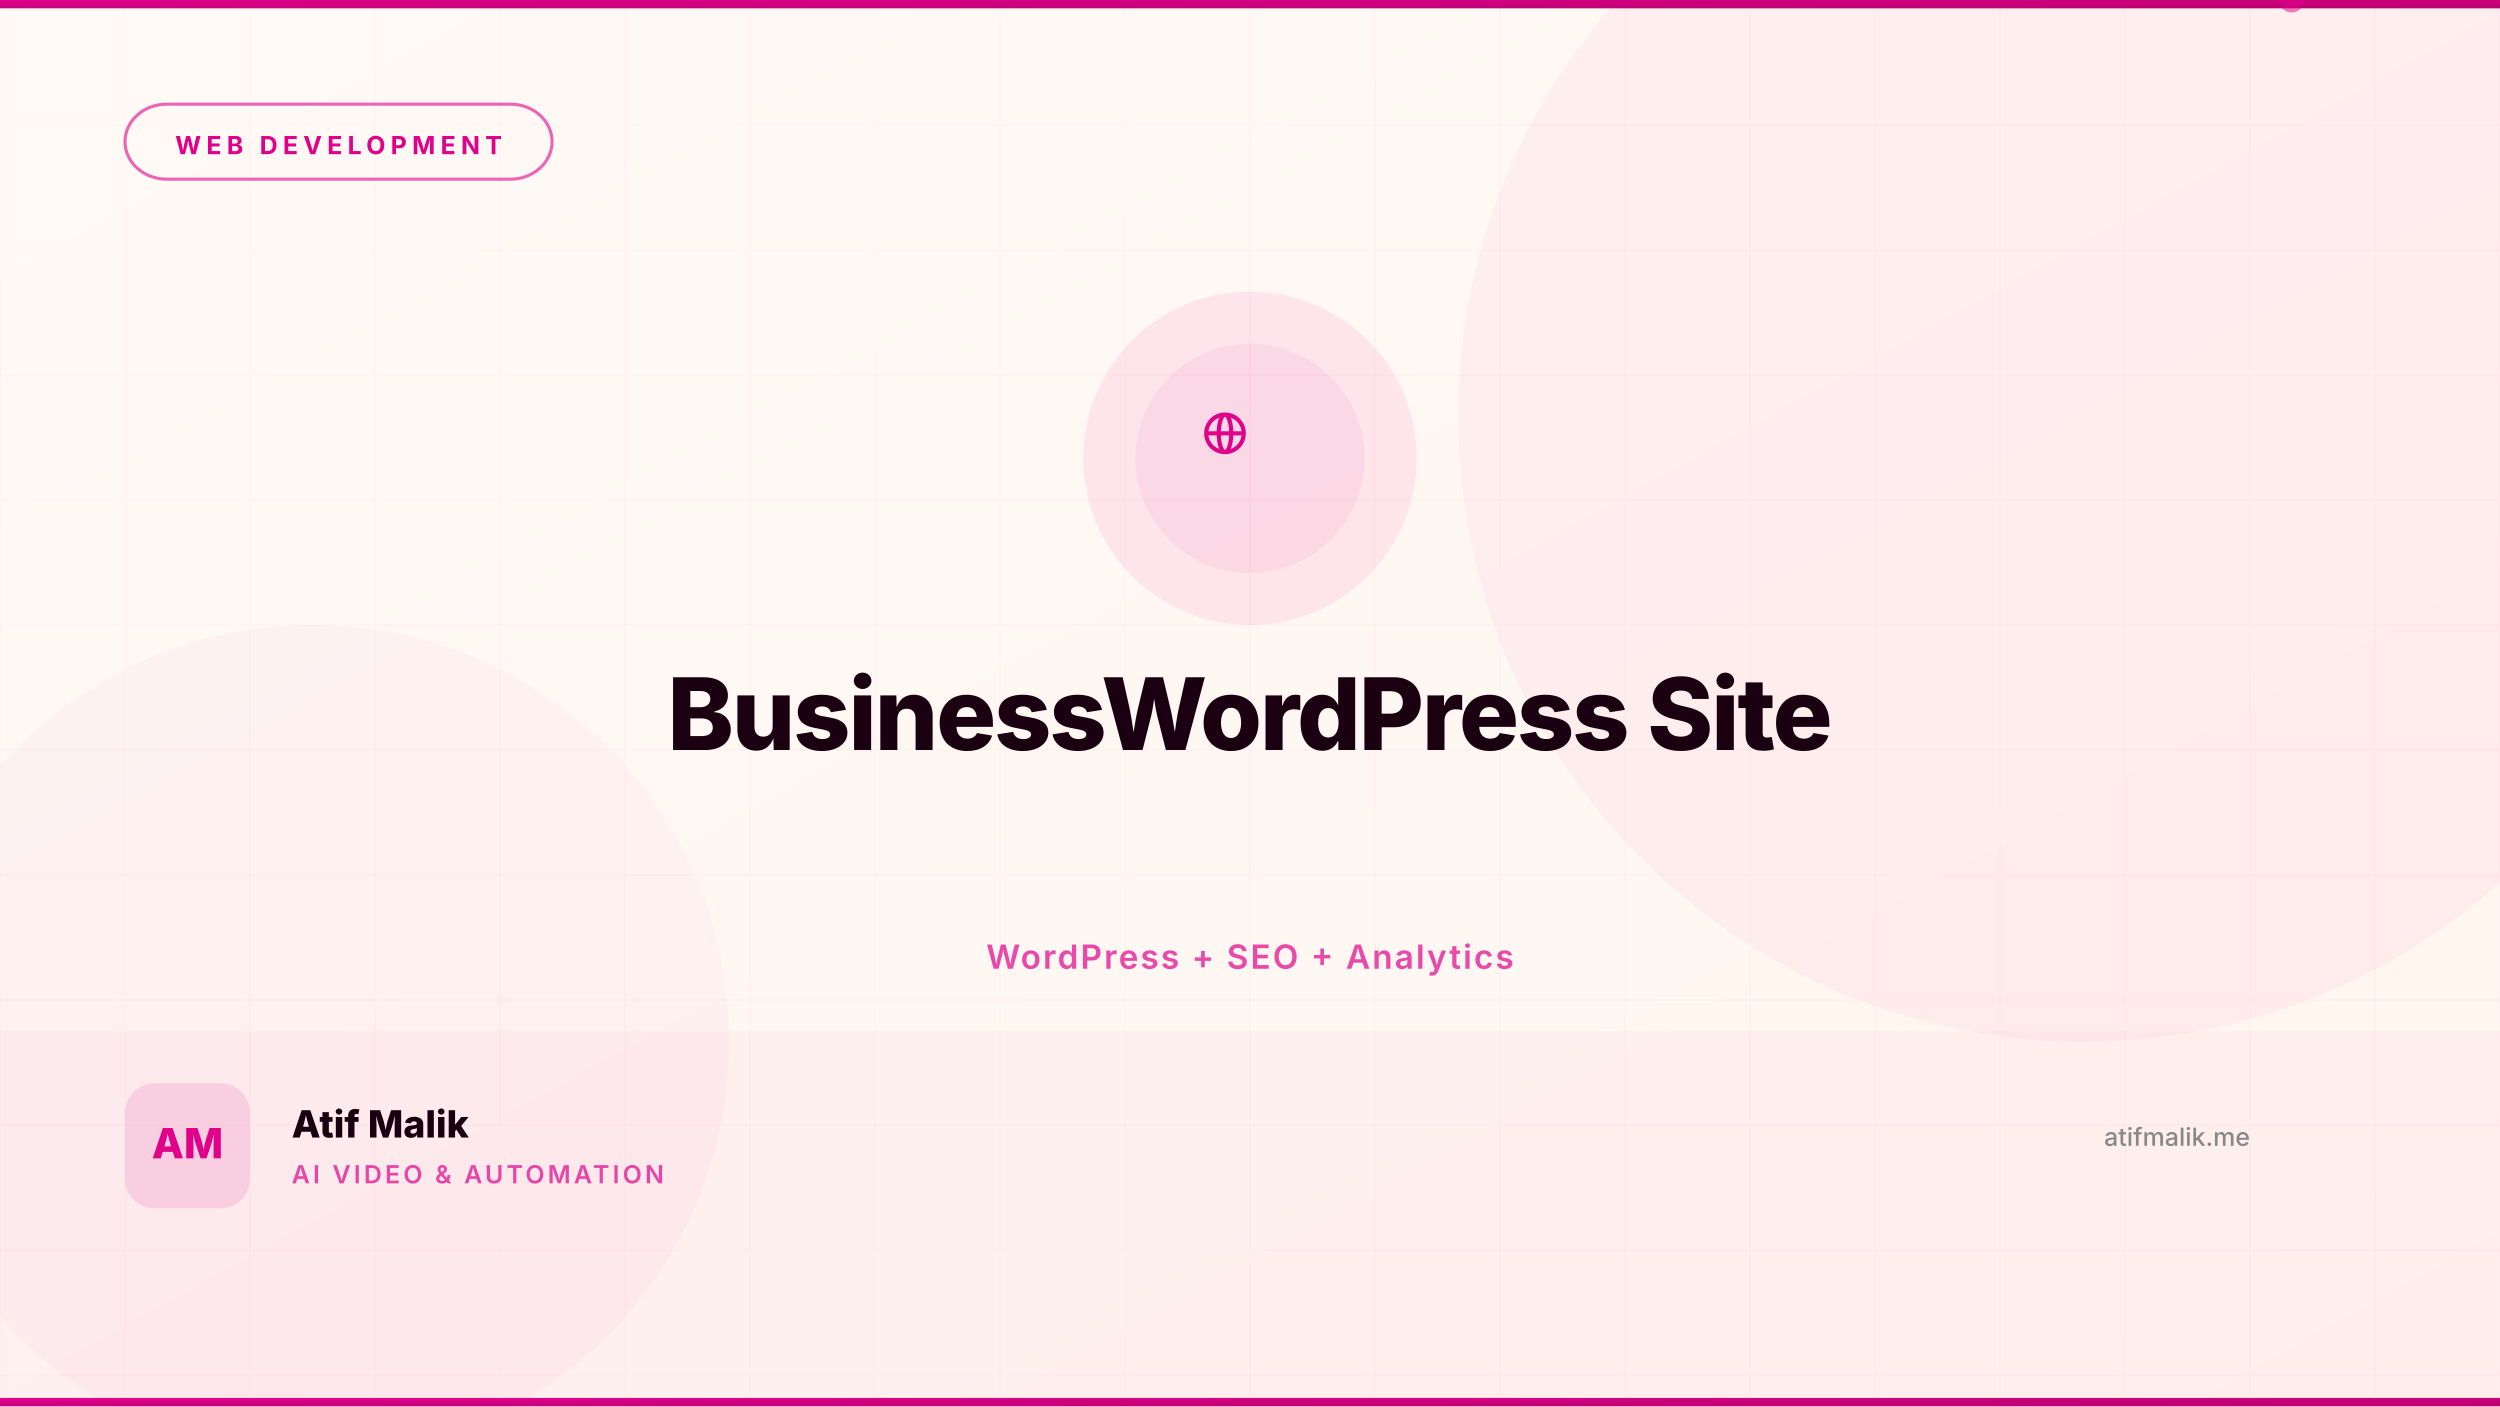
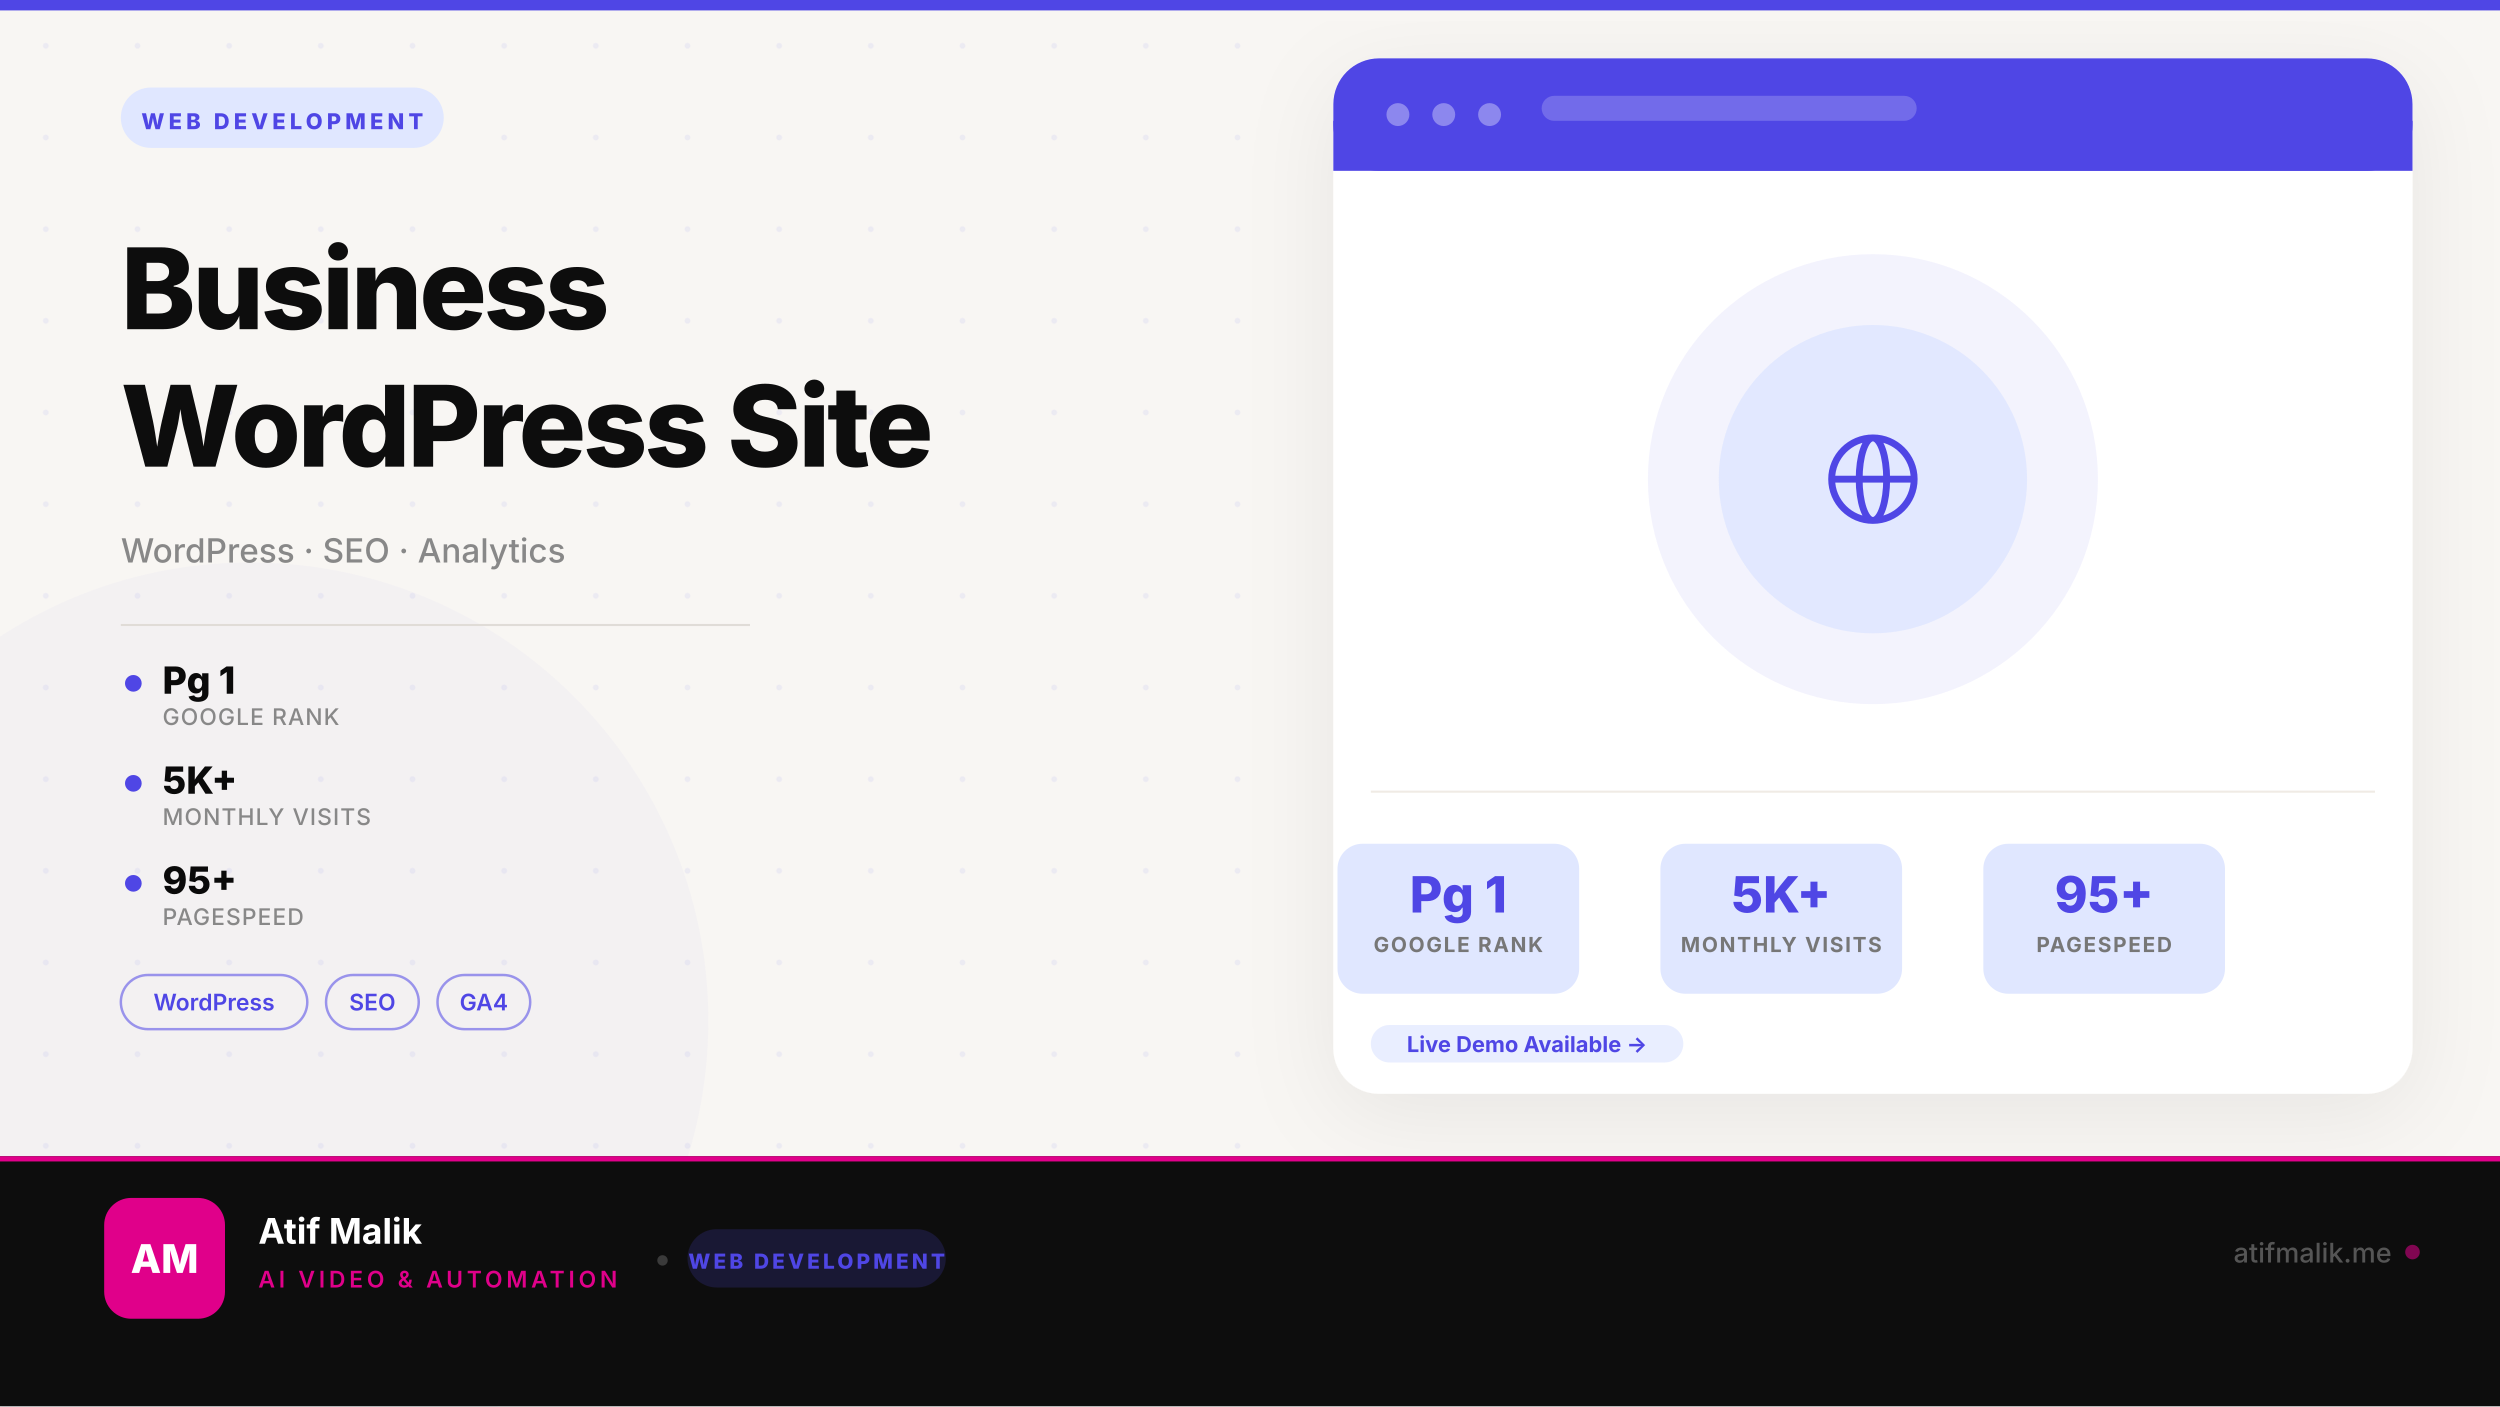
<svg xmlns="http://www.w3.org/2000/svg" width="1200" height="675" viewBox="0 0 1200 675">
  <defs>
-     <linearGradient id="bg" x1="0%" y1="0%" x2="100%" y2="100%">
-       <stop offset="0%" style="stop-color:#FFFAF6" />
-       <stop offset="100%" style="stop-color:#FFF5EE" />
-     </linearGradient>
-     <linearGradient id="pinkGrad" x1="0%" y1="0%" x2="100%" y2="100%">
-       <stop offset="0%" style="stop-color:#E0008A" />
-       <stop offset="100%" style="stop-color:#B8006F" />
-     </linearGradient>
-     <clipPath id="avatarClip">
-       <rect x="60" y="510" width="70" height="70" rx="16" />
-     </clipPath>
+     <pattern id="dotgrid" x="0" y="0" width="44" height="44" patternUnits="userSpaceOnUse">
+       <circle cx="22" cy="22" r="1.4" fill="#4F46E5" opacity="0.07" />
+     </pattern>
+     <filter id="cshadow" x="-8%" y="-8%" width="120%" height="120%">
+       <feDropShadow dx="0" dy="10" stdDeviation="22" flood-color="#000000" flood-opacity="0.07" />
+     </filter>
  </defs>
-   <rect width="1200" height="675" fill="url(#bg)" />
-   <g opacity="0.04" stroke="#E0008A" stroke-width="0.5">
-     <line x1="0" y1="0" x2="0" y2="675" />
-     <line x1="60" y1="0" x2="60" y2="675" />
-     <line x1="120" y1="0" x2="120" y2="675" />
-     <line x1="180" y1="0" x2="180" y2="675" />
-     <line x1="240" y1="0" x2="240" y2="675" />
-     <line x1="300" y1="0" x2="300" y2="675" />
-     <line x1="360" y1="0" x2="360" y2="675" />
-     <line x1="420" y1="0" x2="420" y2="675" />
-     <line x1="480" y1="0" x2="480" y2="675" />
-     <line x1="540" y1="0" x2="540" y2="675" />
-     <line x1="600" y1="0" x2="600" y2="675" />
-     <line x1="660" y1="0" x2="660" y2="675" />
-     <line x1="720" y1="0" x2="720" y2="675" />
-     <line x1="780" y1="0" x2="780" y2="675" />
-     <line x1="840" y1="0" x2="840" y2="675" />
-     <line x1="900" y1="0" x2="900" y2="675" />
-     <line x1="960" y1="0" x2="960" y2="675" />
-     <line x1="1020" y1="0" x2="1020" y2="675" />
-     <line x1="1080" y1="0" x2="1080" y2="675" />
-     <line x1="1140" y1="0" x2="1140" y2="675" />
-     <line x1="1200" y1="0" x2="1200" y2="675" />
-     <line x1="0" y1="0" x2="1200" y2="0" />
-     <line x1="0" y1="60" x2="1200" y2="60" />
-     <line x1="0" y1="120" x2="1200" y2="120" />
-     <line x1="0" y1="180" x2="1200" y2="180" />
-     <line x1="0" y1="240" x2="1200" y2="240" />
-     <line x1="0" y1="300" x2="1200" y2="300" />
-     <line x1="0" y1="360" x2="1200" y2="360" />
-     <line x1="0" y1="420" x2="1200" y2="420" />
-     <line x1="0" y1="480" x2="1200" y2="480" />
-     <line x1="0" y1="540" x2="1200" y2="540" />
-     <line x1="0" y1="600" x2="1200" y2="600" />
-     <line x1="0" y1="660" x2="1200" y2="660" />
-   </g>
-   <circle cx="1000" cy="200" r="300" fill="#E0008A" opacity="0.04" />
-   <circle cx="150" cy="500" r="200" fill="#E0008A" opacity="0.03" />
-   <rect x="0" y="0" width="1200" height="4" fill="url(#pinkGrad)" />
-   <rect x="60" y="50" rx="20" ry="20" width="205" height="36" fill="none" stroke="#E0008A" stroke-width="1.5" opacity="0.6" />
-   <text x="162.5" y="74" text-anchor="middle" fill="#E0008A" font-family="system-ui, -apple-system, sans-serif" font-size="12" font-weight="700" letter-spacing="2.5">WEB DEVELOPMENT</text>
-   <circle cx="600" cy="220" r="80" fill="#E0008A" opacity="0.08" />
-   <circle cx="600" cy="220" r="55" fill="#E0008A" opacity="0.06" />
-   <g transform="translate(576, 196)" fill="none" stroke="#E0008A" stroke-width="2" stroke-linecap="round" stroke-linejoin="round">
+   <rect width="1200" height="675" fill="#F8F6F3" />
+   <rect width="600" height="555" fill="url(#dotgrid)" />
+   <circle cx="120" cy="490" r="220" fill="#4F46E5" opacity="0.03" />
+   <rect width="1200" height="5" fill="#4F46E5" />
+   <rect x="58" y="42" width="155" height="29" rx="14.5" fill="#E0E7FF" />
+   <text x="135.5" y="62" text-anchor="middle" fill="#4F46E5" font-family="system-ui,-apple-system,sans-serif" font-size="10.5" font-weight="800" letter-spacing="2">WEB DEVELOPMENT</text>
+   <text x="58" y="158" fill="#0D0D0D" font-family="system-ui,-apple-system,sans-serif" font-size="54" font-weight="800" letter-spacing="-1.5">Business</text>
+   <text x="58" y="224" fill="#0D0D0D" font-family="system-ui,-apple-system,sans-serif" font-size="54" font-weight="800" letter-spacing="-1.5">WordPress Site</text>
+   <text x="58" y="270" fill="#888" font-family="system-ui,-apple-system,sans-serif" font-size="16" font-weight="500">WordPress · SEO · Analytics</text>
+   <line x1="58" y1="300" x2="360" y2="300" stroke="#E0DCD7" stroke-width="1" />
+   <circle cx="64" cy="328" r="4" fill="#4F46E5" />
+   <text x="78" y="333" fill="#0A0A0A" font-family="system-ui,-apple-system,sans-serif" font-size="18" font-weight="800">Pg 1</text>
+   <text x="78" y="348" fill="#888" font-family="system-ui,-apple-system,sans-serif" font-size="11" font-weight="500" letter-spacing="0.5">GOOGLE RANK</text>
+   <circle cx="64" cy="376" r="4" fill="#4F46E5" />
+   <text x="78" y="381" fill="#0A0A0A" font-family="system-ui,-apple-system,sans-serif" font-size="18" font-weight="800">5K+</text>
+   <text x="78" y="396" fill="#888" font-family="system-ui,-apple-system,sans-serif" font-size="11" font-weight="500" letter-spacing="0.5">MONTHLY VISITS</text>
+   <circle cx="64" cy="424" r="4" fill="#4F46E5" />
+   <text x="78" y="429" fill="#0A0A0A" font-family="system-ui,-apple-system,sans-serif" font-size="18" font-weight="800">95+</text>
+   <text x="78" y="444" fill="#888" font-family="system-ui,-apple-system,sans-serif" font-size="11" font-weight="500" letter-spacing="0.5">PAGESPEED</text>
+   <rect x="58" y="468" width="89.5" height="26" rx="13" fill="none" stroke="#4F46E5" stroke-width="1.2" opacity="0.55" />
+   <text x="102.75" y="485" text-anchor="middle" fill="#4F46E5" font-family="system-ui,-apple-system,sans-serif" font-size="11" font-weight="600">WordPress</text>
+   <rect x="156.5" y="468" width="44.5" height="26" rx="13" fill="none" stroke="#4F46E5" stroke-width="1.2" opacity="0.55" />
+   <text x="178.75" y="485" text-anchor="middle" fill="#4F46E5" font-family="system-ui,-apple-system,sans-serif" font-size="11" font-weight="600">SEO</text>
+   <rect x="210" y="468" width="44.5" height="26" rx="13" fill="none" stroke="#4F46E5" stroke-width="1.2" opacity="0.55" />
+   <text x="232.25" y="485" text-anchor="middle" fill="#4F46E5" font-family="system-ui,-apple-system,sans-serif" font-size="11" font-weight="600">GA4</text>
+   <rect x="640" y="28" width="518" height="497" rx="22" fill="white" filter="url(#cshadow)" />
+   <rect x="640" y="28" width="518" height="54" rx="22" fill="#4F46E5" />
+   <rect x="640" y="58" width="518" height="24" fill="#4F46E5" />
+   <circle cx="671" cy="55" r="5.5" fill="white" opacity="0.35" />
+   <circle cx="693" cy="55" r="5.5" fill="white" opacity="0.35" />
+   <circle cx="715" cy="55" r="5.5" fill="white" opacity="0.35" />
+   <rect x="740" y="46" width="180" height="12" rx="6" fill="white" opacity="0.2" />
+   <circle cx="899" cy="230" r="108" fill="#4F46E5" opacity="0.07" />
+   <circle cx="899" cy="230" r="74" fill="#E0E7FF" opacity="0.9" />
+   <g transform="translate(872.6,203.6) scale(2.2)" fill="none" stroke="#4F46E5" stroke-width="1.5" stroke-linecap="round" stroke-linejoin="round">
    <path d="M21 12a9 9 0 01-9 9m9-9a9 9 0 00-9-9m9 9H3m9 9a9 9 0 01-9-9m9 9c1.657 0 3-4.03 3-9s-1.343-9-3-9m0 18c-1.657 0-3-4.03-3-9s1.343-9 3-9m-9 9a9 9 0 019-9" />
  </g>
-   <text x="600" y="360" text-anchor="middle" fill="#1A0010" font-family="system-ui, -apple-system, sans-serif" font-size="48" font-weight="800" letter-spacing="-1">Business
- WordPress Site</text>
-   <text x="600" y="415" text-anchor="middle" fill="#1A0010" font-family="system-ui, -apple-system, sans-serif" font-size="48" font-weight="800" letter-spacing="-1" />
-   <text x="600" y="465" text-anchor="middle" fill="#E0008A" font-family="system-ui, -apple-system, sans-serif" font-size="16" font-weight="600" letter-spacing="1" opacity="0.7">WordPress + SEO + Analytics</text>
-   <rect x="0" y="495" width="1200" height="180" fill="#E0008A" opacity="0.03" />
-   <rect x="60" y="520" width="60" height="60" rx="14" fill="#E0008A" opacity="0.12" />
-   <text x="90" y="556" text-anchor="middle" fill="#E0008A" font-family="system-ui, -apple-system, sans-serif" font-size="20" font-weight="800">AM</text>
-   <text x="140" y="546" fill="#1A0010" font-family="system-ui, -apple-system, sans-serif" font-size="18" font-weight="800">Atif Malik</text>
-   <text x="140" y="568" fill="#E0008A" font-family="system-ui, -apple-system, sans-serif" font-size="12" font-weight="600" letter-spacing="1.5" opacity="0.7">AI VIDEO &amp; AUTOMATION</text>
-   <circle cx="1100" y="545" r="6" fill="#E0008A" opacity="0.5" />
-   <text x="1080" y="550" text-anchor="end" fill="#888" font-family="system-ui, -apple-system, sans-serif" font-size="12" font-weight="500">atifmalik.me</text>
-   <rect x="0" y="671" width="1200" height="4" fill="url(#pinkGrad)" />
+   <line x1="658" y1="380" x2="1140" y2="380" stroke="#F0EBE5" stroke-width="1" />
+   <rect x="642" y="405" width="116" height="72" rx="12" fill="#E0E7FF" />
+   <text x="700" y="438" text-anchor="middle" fill="#4F46E5" font-family="system-ui,-apple-system,sans-serif" font-size="24" font-weight="800">Pg 1</text>
+   <text x="700" y="457" text-anchor="middle" fill="#777" font-family="system-ui,-apple-system,sans-serif" font-size="10" font-weight="700" letter-spacing="0.8">GOOGLE RANK</text>
+   <rect x="797" y="405" width="116" height="72" rx="12" fill="#E0E7FF" />
+   <text x="855" y="438" text-anchor="middle" fill="#4F46E5" font-family="system-ui,-apple-system,sans-serif" font-size="24" font-weight="800">5K+</text>
+   <text x="855" y="457" text-anchor="middle" fill="#777" font-family="system-ui,-apple-system,sans-serif" font-size="10" font-weight="700" letter-spacing="0.8">MONTHLY VISITS</text>
+   <rect x="952" y="405" width="116" height="72" rx="12" fill="#E0E7FF" />
+   <text x="1010" y="438" text-anchor="middle" fill="#4F46E5" font-family="system-ui,-apple-system,sans-serif" font-size="24" font-weight="800">95+</text>
+   <text x="1010" y="457" text-anchor="middle" fill="#777" font-family="system-ui,-apple-system,sans-serif" font-size="10" font-weight="700" letter-spacing="0.8">PAGESPEED</text>
+   <rect x="658" y="492" width="150" height="18" rx="9" fill="#E0E7FF" opacity="0.7" />
+   <text x="733" y="505" text-anchor="middle" fill="#4F46E5" font-family="system-ui,-apple-system,sans-serif" font-size="10.5" font-weight="700">Live Demo Available →</text>
+   <rect y="555" width="1200" height="120" fill="#0D0D0D" />
+   <rect y="555" width="1200" height="2.5" fill="#E0008A" />
+   <rect x="50" y="575" width="58" height="58" rx="13" fill="#E0008A" />
+   <text x="79" y="611" text-anchor="middle" fill="white" font-family="system-ui,-apple-system,sans-serif" font-size="19" font-weight="800">AM</text>
+   <text x="124" y="597" fill="white" font-family="system-ui,-apple-system,sans-serif" font-size="17" font-weight="700">Atif Malik</text>
+   <text x="124" y="618" fill="#E0008A" font-family="system-ui,-apple-system,sans-serif" font-size="11" font-weight="600" letter-spacing="1.8">AI VIDEO &amp; AUTOMATION</text>
+   <circle cx="318" cy="605" r="2.5" fill="#3a3a3a" />
+   <rect x="330" y="590" width="124" height="28" rx="14" fill="#4F46E5" opacity="0.18" />
+   <text x="392" y="609" text-anchor="middle" fill="#4F46E5" font-family="system-ui,-apple-system,sans-serif" font-size="10" font-weight="800" letter-spacing="1.5">WEB DEVELOPMENT</text>
+   <circle cx="1158" cy="601" r="3.5" fill="#E0008A" opacity="0.55" />
+   <text x="1148" y="606" text-anchor="end" fill="#555" font-family="system-ui,-apple-system,sans-serif" font-size="13" font-weight="500">atifmalik.me</text>
</svg>
